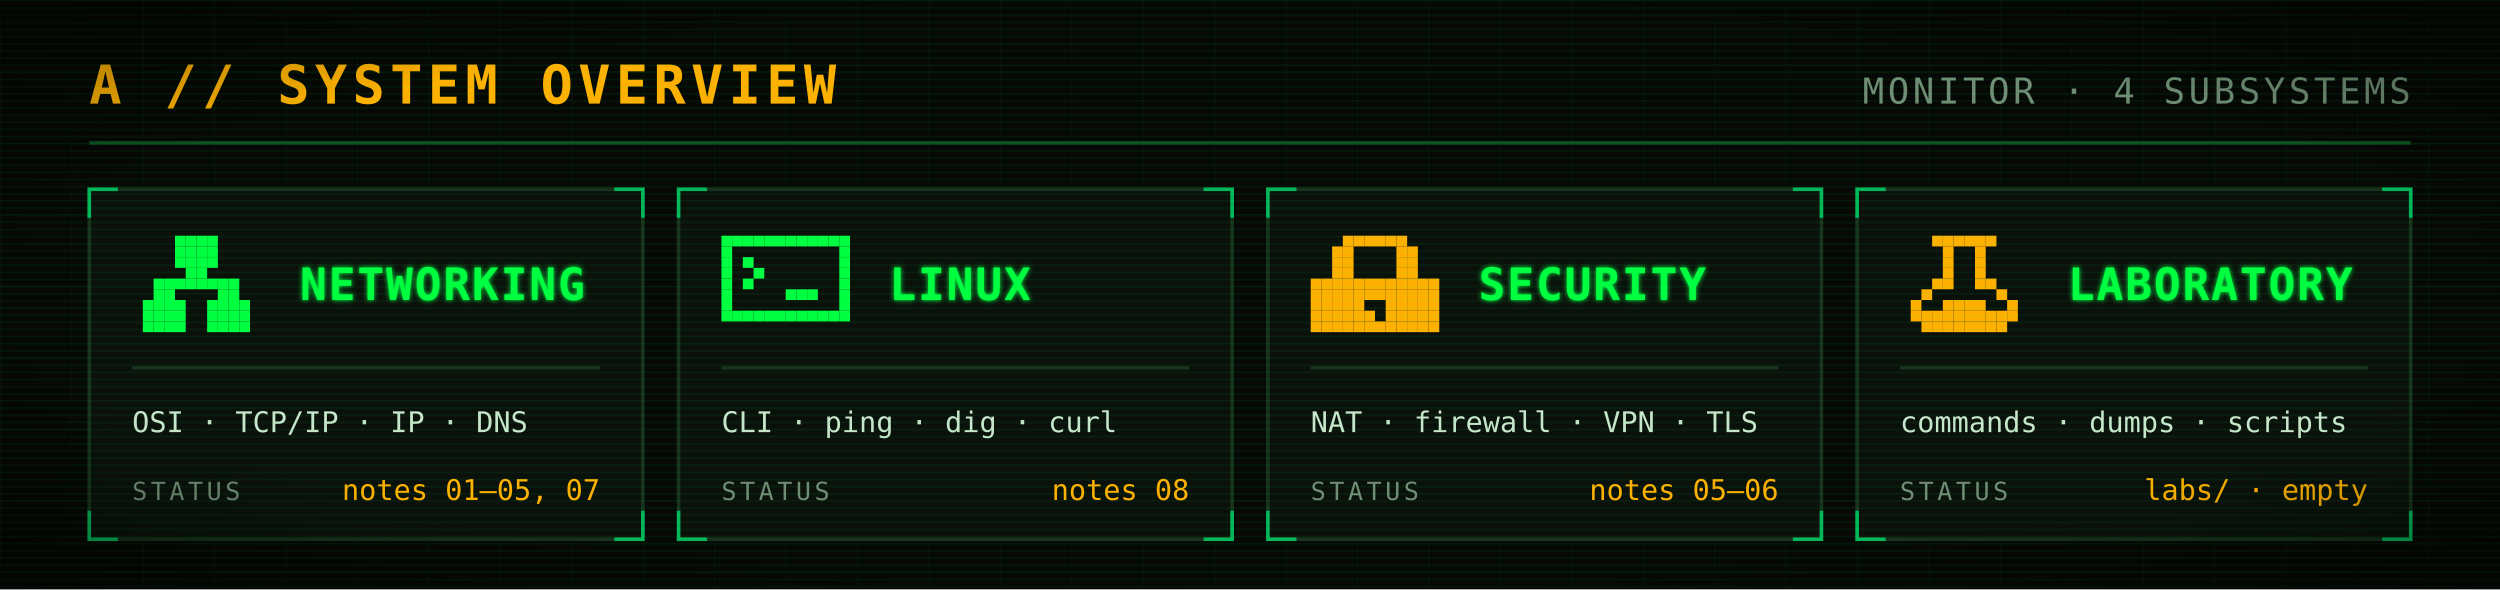
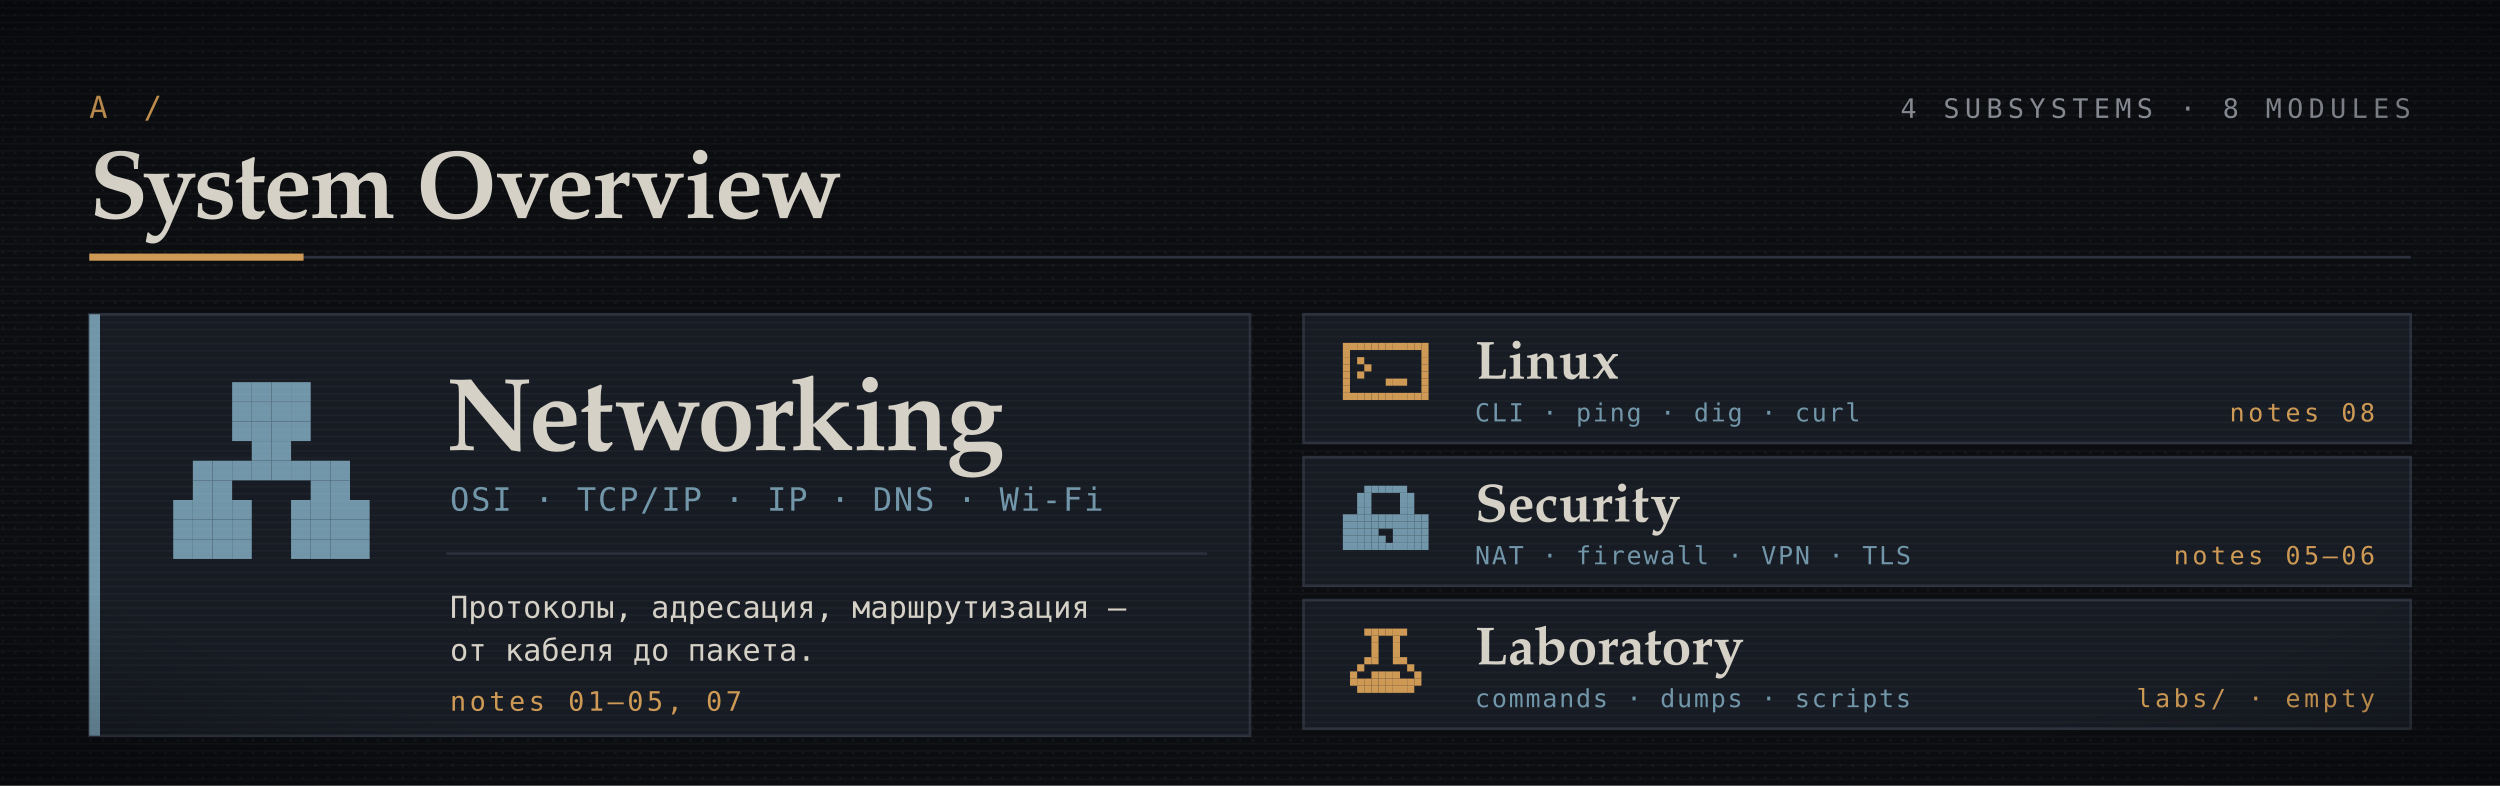
- <svg xmlns="http://www.w3.org/2000/svg" width="1400" height="330" viewBox="0 0 1400 330" role="img" aria-label="System overview panel: networking, Linux, security and laboratory subsystems with pixel icons.">
+ <svg xmlns="http://www.w3.org/2000/svg" width="1400" height="440" viewBox="0 0 1400 440" role="img" aria-label="System overview: networking as the lead subsystem, with Linux, security and laboratory listed beside it.">
  <style>
text{font-family:"IBM Plex Mono","JetBrains Mono",Menlo,Consolas,"DejaVu Sans Mono","Courier New",monospace;white-space:pre}
- .g{fill:#00FF41}.s{fill:#00B85A}.a{fill:#FFB000}.m{fill:#708C75}.w{fill:#C8E6CC}.d{fill:#0d4d22}.r{fill:#FF4545}
- .b{font-weight:700}
+ .ser{font-family:"Iowan Old Style","Palatino Linotype",Palatino,Georgia,"Times New Roman","DejaVu Serif",serif}
+ .t{fill:#D5D1C6}.a{fill:#CE9954}.s{fill:#7196A9}.m{fill:#858890}.d{fill:#454C58}.gr{fill:#799181}
+ .b{font-weight:700}.i{font-style:italic}
</style>
  <defs>
-     <filter id="glow" x="-20%" y="-40%" width="140%" height="180%">
-       <feGaussianBlur stdDeviation="3" result="b" />
-       <feMerge>
-         <feMergeNode in="b" />
-         <feMergeNode in="SourceGraphic" />
-       </feMerge>
-     </filter>
-     <filter id="glowS" x="-20%" y="-40%" width="140%" height="180%">
-       <feGaussianBlur stdDeviation="1.4" result="b" />
-       <feMerge>
-         <feMergeNode in="b" />
-         <feMergeNode in="SourceGraphic" />
-       </feMerge>
-     </filter>
    <pattern id="sl" width="4" height="4" patternUnits="userSpaceOnUse">
-       <rect width="4" height="1" fill="#00FF41" opacity=".055" />
+       <rect width="4" height="1" fill="#D5D1C6" opacity=".035" />
    </pattern>
-     <pattern id="grid" width="40" height="40" patternUnits="userSpaceOnUse">
-       <path d="M40 0H0V40" fill="none" stroke="#00FF41" stroke-opacity=".045" />
+     <pattern id="dots" width="7" height="7" patternUnits="userSpaceOnUse">
+       <circle cx="1.6" cy="1.6" r=".75" fill="#D5D1C6" opacity=".055" />
    </pattern>
-     <radialGradient id="vg" cx="50%" cy="50%" r="78%">
-       <stop offset="62%" stop-color="#000" stop-opacity="0" />
-       <stop offset="100%" stop-color="#000" stop-opacity=".6" />
+     <pattern id="haz" width="16" height="16" patternUnits="userSpaceOnUse" patternTransform="rotate(45)">
+       <rect width="8" height="16" fill="#7E3F45" />
+       <rect x="8" width="8" height="16" fill="#12141a" />
+     </pattern>
+     <radialGradient id="vg" cx="50%" cy="50%" r="80%">
+       <stop offset="65%" stop-color="#000" stop-opacity="0" />
+       <stop offset="100%" stop-color="#000" stop-opacity=".5" />
    </radialGradient>
-     <radialGradient id="scr" cx="50%" cy="45%" r="70%">
-       <stop offset="0" stop-color="#0b3a1a" />
-       <stop offset=".6" stop-color="#04180c" />
-       <stop offset="1" stop-color="#010a05" />
+     <radialGradient id="scr" cx="50%" cy="42%" r="75%">
+       <stop offset="0" stop-color="#241b0d" />
+       <stop offset=".55" stop-color="#120e07" />
+       <stop offset="1" stop-color="#08090b" />
    </radialGradient>
    <linearGradient id="metal" x1="0" y1="0" x2="0" y2="1">
-       <stop offset="0" stop-color="#26322a" />
-       <stop offset=".5" stop-color="#141c16" />
-       <stop offset="1" stop-color="#0b100c" />
+       <stop offset="0" stop-color="#262b35" />
+       <stop offset=".5" stop-color="#171b23" />
+       <stop offset="1" stop-color="#0f1218" />
    </linearGradient>
-     <radialGradient id="halo" cx="50%" cy="50%" r="50%">
-       <stop offset="0" stop-color="#00FF41" stop-opacity=".22" />
-       <stop offset="1" stop-color="#00FF41" stop-opacity="0" />
-     </radialGradient>
  </defs>
-   <rect width="1400" height="330" fill="#050805" />
-   <rect width="1400" height="330" fill="url(#grid)" />
-   <text x="50" y="58" font-size="30" class="a b" text-anchor="start" letter-spacing="3">A // SYSTEM OVERVIEW</text>
-   <text x="1350" y="58" font-size="20" class="m" text-anchor="end" letter-spacing="2">MONITOR  ·  4 SUBSYSTEMS</text>
-   <line x1="50" y1="80" x2="1350" y2="80" stroke="#0d4d22" stroke-width="2" />
-   <rect x="50.0" y="106" width="310.0" height="196" rx="0" fill="#0a110b" stroke="#17331d" stroke-width="2" />
-   <path d="M50.0 122V106H66.0 M344.0 106H360.0V122 M50.0 286V302H66.0 M344.0 302H360.0V286" fill="none" stroke="#00B85A" stroke-width="2" />
-   <g fill="#00FF41">
-     <rect x="98.0" y="132" width="6" height="6" />
-     <rect x="104.0" y="132" width="6" height="6" />
-     <rect x="110.0" y="132" width="6" height="6" />
-     <rect x="116.0" y="132" width="6" height="6" />
-     <rect x="98.0" y="138" width="6" height="6" />
-     <rect x="104.0" y="138" width="6" height="6" />
-     <rect x="110.0" y="138" width="6" height="6" />
-     <rect x="116.0" y="138" width="6" height="6" />
-     <rect x="98.0" y="144" width="6" height="6" />
-     <rect x="104.0" y="144" width="6" height="6" />
-     <rect x="110.0" y="144" width="6" height="6" />
-     <rect x="116.0" y="144" width="6" height="6" />
-     <rect x="104.0" y="150" width="6" height="6" />
-     <rect x="110.0" y="150" width="6" height="6" />
-     <rect x="86.0" y="156" width="6" height="6" />
-     <rect x="92.0" y="156" width="6" height="6" />
-     <rect x="98.0" y="156" width="6" height="6" />
-     <rect x="104.0" y="156" width="6" height="6" />
-     <rect x="110.0" y="156" width="6" height="6" />
-     <rect x="116.0" y="156" width="6" height="6" />
-     <rect x="122.0" y="156" width="6" height="6" />
-     <rect x="128.0" y="156" width="6" height="6" />
-     <rect x="86.0" y="162" width="6" height="6" />
-     <rect x="92.0" y="162" width="6" height="6" />
-     <rect x="122.0" y="162" width="6" height="6" />
-     <rect x="128.0" y="162" width="6" height="6" />
-     <rect x="80.0" y="168" width="6" height="6" />
-     <rect x="86.0" y="168" width="6" height="6" />
-     <rect x="92.0" y="168" width="6" height="6" />
-     <rect x="98.0" y="168" width="6" height="6" />
-     <rect x="116.0" y="168" width="6" height="6" />
-     <rect x="122.0" y="168" width="6" height="6" />
-     <rect x="128.0" y="168" width="6" height="6" />
-     <rect x="134.0" y="168" width="6" height="6" />
-     <rect x="80.0" y="174" width="6" height="6" />
-     <rect x="86.0" y="174" width="6" height="6" />
-     <rect x="92.0" y="174" width="6" height="6" />
-     <rect x="98.0" y="174" width="6" height="6" />
-     <rect x="116.0" y="174" width="6" height="6" />
-     <rect x="122.0" y="174" width="6" height="6" />
-     <rect x="128.0" y="174" width="6" height="6" />
-     <rect x="134.0" y="174" width="6" height="6" />
-     <rect x="80.0" y="180" width="6" height="6" />
-     <rect x="86.0" y="180" width="6" height="6" />
-     <rect x="92.0" y="180" width="6" height="6" />
-     <rect x="98.0" y="180" width="6" height="6" />
-     <rect x="116.0" y="180" width="6" height="6" />
-     <rect x="122.0" y="180" width="6" height="6" />
-     <rect x="128.0" y="180" width="6" height="6" />
-     <rect x="134.0" y="180" width="6" height="6" />
-   </g>
-   <text x="168.0" y="168" font-size="25" class="g b" text-anchor="start" letter-spacing="1" filter="url(#glowS)">NETWORKING</text>
-   <line x1="74.0" y1="206" x2="336.0" y2="206" stroke="#17331d" stroke-width="2" />
-   <text x="74.0" y="242" font-size="16" class="w" text-anchor="start">OSI · TCP/IP · IP · DNS</text>
-   <text x="74.0" y="280" font-size="14" class="m" text-anchor="start" letter-spacing="2">STATUS</text>
-   <text x="336.0" y="280" font-size="16" class="a" text-anchor="end">notes 01–05, 07</text>
-   <rect x="380.0" y="106" width="310.0" height="196" rx="0" fill="#0a110b" stroke="#17331d" stroke-width="2" />
-   <path d="M380.0 122V106H396.0 M674.0 106H690.0V122 M380.0 286V302H396.0 M674.0 302H690.0V286" fill="none" stroke="#00B85A" stroke-width="2" />
-   <g fill="#00FF41">
-     <rect x="404.0" y="132" width="6" height="6" />
-     <rect x="410.0" y="132" width="6" height="6" />
-     <rect x="416.0" y="132" width="6" height="6" />
-     <rect x="422.0" y="132" width="6" height="6" />
-     <rect x="428.0" y="132" width="6" height="6" />
-     <rect x="434.0" y="132" width="6" height="6" />
-     <rect x="440.0" y="132" width="6" height="6" />
-     <rect x="446.0" y="132" width="6" height="6" />
-     <rect x="452.0" y="132" width="6" height="6" />
-     <rect x="458.0" y="132" width="6" height="6" />
-     <rect x="464.0" y="132" width="6" height="6" />
-     <rect x="470.0" y="132" width="6" height="6" />
-     <rect x="404.0" y="138" width="6" height="6" />
-     <rect x="470.0" y="138" width="6" height="6" />
-     <rect x="404.0" y="144" width="6" height="6" />
-     <rect x="416.0" y="144" width="6" height="6" />
-     <rect x="470.0" y="144" width="6" height="6" />
-     <rect x="404.0" y="150" width="6" height="6" />
-     <rect x="422.0" y="150" width="6" height="6" />
-     <rect x="470.0" y="150" width="6" height="6" />
-     <rect x="404.0" y="156" width="6" height="6" />
-     <rect x="416.0" y="156" width="6" height="6" />
-     <rect x="470.0" y="156" width="6" height="6" />
-     <rect x="404.0" y="162" width="6" height="6" />
-     <rect x="440.0" y="162" width="6" height="6" />
-     <rect x="446.0" y="162" width="6" height="6" />
-     <rect x="452.0" y="162" width="6" height="6" />
-     <rect x="470.0" y="162" width="6" height="6" />
-     <rect x="404.0" y="168" width="6" height="6" />
-     <rect x="470.0" y="168" width="6" height="6" />
-     <rect x="404.0" y="174" width="6" height="6" />
-     <rect x="410.0" y="174" width="6" height="6" />
-     <rect x="416.0" y="174" width="6" height="6" />
-     <rect x="422.0" y="174" width="6" height="6" />
-     <rect x="428.0" y="174" width="6" height="6" />
-     <rect x="434.0" y="174" width="6" height="6" />
-     <rect x="440.0" y="174" width="6" height="6" />
-     <rect x="446.0" y="174" width="6" height="6" />
-     <rect x="452.0" y="174" width="6" height="6" />
-     <rect x="458.0" y="174" width="6" height="6" />
-     <rect x="464.0" y="174" width="6" height="6" />
-     <rect x="470.0" y="174" width="6" height="6" />
-   </g>
-   <text x="498.0" y="168" font-size="25" class="g b" text-anchor="start" letter-spacing="1" filter="url(#glowS)">LINUX</text>
-   <line x1="404.0" y1="206" x2="666.0" y2="206" stroke="#17331d" stroke-width="2" />
-   <text x="404.0" y="242" font-size="16" class="w" text-anchor="start">CLI · ping · dig · curl</text>
-   <text x="404.0" y="280" font-size="14" class="m" text-anchor="start" letter-spacing="2">STATUS</text>
-   <text x="666.0" y="280" font-size="16" class="a" text-anchor="end">notes 08</text>
-   <rect x="710.0" y="106" width="310.0" height="196" rx="0" fill="#0a110b" stroke="#17331d" stroke-width="2" />
-   <path d="M710.0 122V106H726.0 M1004.0 106H1020.0V122 M710.0 286V302H726.0 M1004.0 302H1020.0V286" fill="none" stroke="#00B85A" stroke-width="2" />
-   <g fill="#FFB000">
-     <rect x="752.0" y="132" width="6" height="6" />
-     <rect x="758.0" y="132" width="6" height="6" />
-     <rect x="764.0" y="132" width="6" height="6" />
-     <rect x="770.0" y="132" width="6" height="6" />
-     <rect x="776.0" y="132" width="6" height="6" />
-     <rect x="782.0" y="132" width="6" height="6" />
-     <rect x="746.0" y="138" width="6" height="6" />
-     <rect x="752.0" y="138" width="6" height="6" />
-     <rect x="782.0" y="138" width="6" height="6" />
-     <rect x="788.0" y="138" width="6" height="6" />
-     <rect x="746.0" y="144" width="6" height="6" />
-     <rect x="752.0" y="144" width="6" height="6" />
-     <rect x="782.0" y="144" width="6" height="6" />
-     <rect x="788.0" y="144" width="6" height="6" />
-     <rect x="746.0" y="150" width="6" height="6" />
-     <rect x="752.0" y="150" width="6" height="6" />
-     <rect x="782.0" y="150" width="6" height="6" />
-     <rect x="788.0" y="150" width="6" height="6" />
-     <rect x="734.0" y="156" width="6" height="6" />
-     <rect x="740.0" y="156" width="6" height="6" />
-     <rect x="746.0" y="156" width="6" height="6" />
-     <rect x="752.0" y="156" width="6" height="6" />
-     <rect x="758.0" y="156" width="6" height="6" />
-     <rect x="764.0" y="156" width="6" height="6" />
-     <rect x="770.0" y="156" width="6" height="6" />
-     <rect x="776.0" y="156" width="6" height="6" />
-     <rect x="782.0" y="156" width="6" height="6" />
-     <rect x="788.0" y="156" width="6" height="6" />
-     <rect x="794.0" y="156" width="6" height="6" />
-     <rect x="800.0" y="156" width="6" height="6" />
-     <rect x="734.0" y="162" width="6" height="6" />
-     <rect x="740.0" y="162" width="6" height="6" />
-     <rect x="746.0" y="162" width="6" height="6" />
-     <rect x="752.0" y="162" width="6" height="6" />
-     <rect x="758.0" y="162" width="6" height="6" />
-     <rect x="764.0" y="162" width="6" height="6" />
-     <rect x="770.0" y="162" width="6" height="6" />
-     <rect x="776.0" y="162" width="6" height="6" />
-     <rect x="782.0" y="162" width="6" height="6" />
-     <rect x="788.0" y="162" width="6" height="6" />
-     <rect x="794.0" y="162" width="6" height="6" />
-     <rect x="800.0" y="162" width="6" height="6" />
-     <rect x="734.0" y="168" width="6" height="6" />
-     <rect x="740.0" y="168" width="6" height="6" />
-     <rect x="746.0" y="168" width="6" height="6" />
-     <rect x="752.0" y="168" width="6" height="6" />
-     <rect x="758.0" y="168" width="6" height="6" />
-     <rect x="776.0" y="168" width="6" height="6" />
-     <rect x="782.0" y="168" width="6" height="6" />
-     <rect x="788.0" y="168" width="6" height="6" />
-     <rect x="794.0" y="168" width="6" height="6" />
-     <rect x="800.0" y="168" width="6" height="6" />
-     <rect x="734.0" y="174" width="6" height="6" />
-     <rect x="740.0" y="174" width="6" height="6" />
-     <rect x="746.0" y="174" width="6" height="6" />
-     <rect x="752.0" y="174" width="6" height="6" />
-     <rect x="758.0" y="174" width="6" height="6" />
-     <rect x="764.0" y="174" width="6" height="6" />
-     <rect x="776.0" y="174" width="6" height="6" />
-     <rect x="782.0" y="174" width="6" height="6" />
-     <rect x="788.0" y="174" width="6" height="6" />
-     <rect x="794.0" y="174" width="6" height="6" />
-     <rect x="800.0" y="174" width="6" height="6" />
-     <rect x="734.0" y="180" width="6" height="6" />
-     <rect x="740.0" y="180" width="6" height="6" />
-     <rect x="746.0" y="180" width="6" height="6" />
-     <rect x="752.0" y="180" width="6" height="6" />
-     <rect x="758.0" y="180" width="6" height="6" />
-     <rect x="764.0" y="180" width="6" height="6" />
-     <rect x="770.0" y="180" width="6" height="6" />
-     <rect x="776.0" y="180" width="6" height="6" />
-     <rect x="782.0" y="180" width="6" height="6" />
-     <rect x="788.0" y="180" width="6" height="6" />
-     <rect x="794.0" y="180" width="6" height="6" />
-     <rect x="800.0" y="180" width="6" height="6" />
-   </g>
-   <text x="828.0" y="168" font-size="25" class="g b" text-anchor="start" letter-spacing="1" filter="url(#glowS)">SECURITY</text>
-   <line x1="734.0" y1="206" x2="996.0" y2="206" stroke="#17331d" stroke-width="2" />
-   <text x="734.0" y="242" font-size="16" class="w" text-anchor="start">NAT · firewall · VPN · TLS</text>
-   <text x="734.0" y="280" font-size="14" class="m" text-anchor="start" letter-spacing="2">STATUS</text>
-   <text x="996.0" y="280" font-size="16" class="a" text-anchor="end">notes 05–06</text>
-   <rect x="1040.0" y="106" width="310.0" height="196" rx="0" fill="#0a110b" stroke="#17331d" stroke-width="2" />
-   <path d="M1040.0 122V106H1056.0 M1334.0 106H1350.0V122 M1040.0 286V302H1056.0 M1334.0 302H1350.0V286" fill="none" stroke="#00B85A" stroke-width="2" />
-   <g fill="#FFB000">
-     <rect x="1082.0" y="132" width="6" height="6" />
-     <rect x="1088.0" y="132" width="6" height="6" />
-     <rect x="1094.0" y="132" width="6" height="6" />
-     <rect x="1100.0" y="132" width="6" height="6" />
-     <rect x="1106.0" y="132" width="6" height="6" />
-     <rect x="1112.0" y="132" width="6" height="6" />
-     <rect x="1088.0" y="138" width="6" height="6" />
-     <rect x="1106.0" y="138" width="6" height="6" />
-     <rect x="1088.0" y="144" width="6" height="6" />
-     <rect x="1106.0" y="144" width="6" height="6" />
-     <rect x="1088.0" y="150" width="6" height="6" />
-     <rect x="1106.0" y="150" width="6" height="6" />
-     <rect x="1082.0" y="156" width="6" height="6" />
-     <rect x="1088.0" y="156" width="6" height="6" />
-     <rect x="1106.0" y="156" width="6" height="6" />
-     <rect x="1112.0" y="156" width="6" height="6" />
-     <rect x="1076.0" y="162" width="6" height="6" />
-     <rect x="1118.0" y="162" width="6" height="6" />
-     <rect x="1070.0" y="168" width="6" height="6" />
-     <rect x="1088.0" y="168" width="6" height="6" />
-     <rect x="1094.0" y="168" width="6" height="6" />
-     <rect x="1100.0" y="168" width="6" height="6" />
-     <rect x="1106.0" y="168" width="6" height="6" />
-     <rect x="1124.0" y="168" width="6" height="6" />
-     <rect x="1070.0" y="174" width="6" height="6" />
-     <rect x="1076.0" y="174" width="6" height="6" />
-     <rect x="1082.0" y="174" width="6" height="6" />
-     <rect x="1088.0" y="174" width="6" height="6" />
-     <rect x="1094.0" y="174" width="6" height="6" />
-     <rect x="1100.0" y="174" width="6" height="6" />
-     <rect x="1106.0" y="174" width="6" height="6" />
-     <rect x="1112.0" y="174" width="6" height="6" />
-     <rect x="1118.0" y="174" width="6" height="6" />
-     <rect x="1124.0" y="174" width="6" height="6" />
-     <rect x="1076.0" y="180" width="6" height="6" />
-     <rect x="1082.0" y="180" width="6" height="6" />
-     <rect x="1088.0" y="180" width="6" height="6" />
-     <rect x="1094.0" y="180" width="6" height="6" />
-     <rect x="1100.0" y="180" width="6" height="6" />
-     <rect x="1106.0" y="180" width="6" height="6" />
-     <rect x="1112.0" y="180" width="6" height="6" />
-     <rect x="1118.0" y="180" width="6" height="6" />
-   </g>
-   <text x="1158.0" y="168" font-size="25" class="g b" text-anchor="start" letter-spacing="1" filter="url(#glowS)">LABORATORY</text>
-   <line x1="1064.0" y1="206" x2="1326.0" y2="206" stroke="#17331d" stroke-width="2" />
-   <text x="1064.0" y="242" font-size="16" class="w" text-anchor="start">commands · dumps · scripts</text>
-   <text x="1064.0" y="280" font-size="14" class="m" text-anchor="start" letter-spacing="2">STATUS</text>
-   <text x="1326.0" y="280" font-size="16" class="a" text-anchor="end">labs/ · empty</text>
-   <rect width="1400" height="330" fill="url(#sl)" pointer-events="none" />
-   <rect width="1400" height="330" fill="url(#vg)" pointer-events="none" />
+   <rect width="1400" height="440" fill="#0B0D11" />
+   <rect width="1400" height="440" fill="url(#dots)" />
+   <text x="50" y="66" font-size="17" class="a" text-anchor="start" letter-spacing="5">A /</text>
+   <text x="50" y="122" font-size="54" class="t ser b" text-anchor="start" letter-spacing="-1">System Overview</text>
+   <text x="1350" y="66" font-size="15" class="m" text-anchor="end" letter-spacing="3">4 SUBSYSTEMS  ·  8 MODULES</text>
+   <line x1="50" y1="144" x2="1350" y2="144" stroke="#2A303B" stroke-width="1.5" />
+   <rect x="50" y="142" width="120" height="4" rx="0" fill="#CE9954" />
+   <rect x="50" y="176" width="650" height="236" rx="0" fill="#171B23" stroke="#2A303B" stroke-width="1.5" />
+   <rect x="50" y="176" width="6" height="236" rx="0" fill="#7196A9" />
+   <g fill="#7196A9">
+     <rect x="130" y="214" width="11" height="11" />
+     <rect x="141" y="214" width="11" height="11" />
+     <rect x="152" y="214" width="11" height="11" />
+     <rect x="163" y="214" width="11" height="11" />
+     <rect x="130" y="225" width="11" height="11" />
+     <rect x="141" y="225" width="11" height="11" />
+     <rect x="152" y="225" width="11" height="11" />
+     <rect x="163" y="225" width="11" height="11" />
+     <rect x="130" y="236" width="11" height="11" />
+     <rect x="141" y="236" width="11" height="11" />
+     <rect x="152" y="236" width="11" height="11" />
+     <rect x="163" y="236" width="11" height="11" />
+     <rect x="141" y="247" width="11" height="11" />
+     <rect x="152" y="247" width="11" height="11" />
+     <rect x="108" y="258" width="11" height="11" />
+     <rect x="119" y="258" width="11" height="11" />
+     <rect x="130" y="258" width="11" height="11" />
+     <rect x="141" y="258" width="11" height="11" />
+     <rect x="152" y="258" width="11" height="11" />
+     <rect x="163" y="258" width="11" height="11" />
+     <rect x="174" y="258" width="11" height="11" />
+     <rect x="185" y="258" width="11" height="11" />
+     <rect x="108" y="269" width="11" height="11" />
+     <rect x="119" y="269" width="11" height="11" />
+     <rect x="174" y="269" width="11" height="11" />
+     <rect x="185" y="269" width="11" height="11" />
+     <rect x="97" y="280" width="11" height="11" />
+     <rect x="108" y="280" width="11" height="11" />
+     <rect x="119" y="280" width="11" height="11" />
+     <rect x="130" y="280" width="11" height="11" />
+     <rect x="163" y="280" width="11" height="11" />
+     <rect x="174" y="280" width="11" height="11" />
+     <rect x="185" y="280" width="11" height="11" />
+     <rect x="196" y="280" width="11" height="11" />
+     <rect x="97" y="291" width="11" height="11" />
+     <rect x="108" y="291" width="11" height="11" />
+     <rect x="119" y="291" width="11" height="11" />
+     <rect x="130" y="291" width="11" height="11" />
+     <rect x="163" y="291" width="11" height="11" />
+     <rect x="174" y="291" width="11" height="11" />
+     <rect x="185" y="291" width="11" height="11" />
+     <rect x="196" y="291" width="11" height="11" />
+     <rect x="97" y="302" width="11" height="11" />
+     <rect x="108" y="302" width="11" height="11" />
+     <rect x="119" y="302" width="11" height="11" />
+     <rect x="130" y="302" width="11" height="11" />
+     <rect x="163" y="302" width="11" height="11" />
+     <rect x="174" y="302" width="11" height="11" />
+     <rect x="185" y="302" width="11" height="11" />
+     <rect x="196" y="302" width="11" height="11" />
+   </g>
+   <text x="250" y="252" font-size="58" class="t ser b" text-anchor="start" letter-spacing="-1">Networking</text>
+   <text x="252" y="286" font-size="18" class="s" text-anchor="start" letter-spacing="1">OSI · TCP/IP · IP · DNS · Wi-Fi</text>
+   <line x1="250" y1="310" x2="676" y2="310" stroke="#2A303B" stroke-width="1.5" />
+   <text x="252" y="346" font-size="17" class="t" text-anchor="start">Протоколы, адресация, маршрутизация —</text>
+   <text x="252" y="370" font-size="17" class="t" text-anchor="start">от кабеля до пакета.</text>
+   <text x="252" y="398" font-size="15" class="a" text-anchor="start" letter-spacing="2">notes 01–05, 07</text>
+   <rect x="730" y="176" width="620" height="72" rx="0" fill="#171B23" stroke="#2A303B" stroke-width="1.5" />
+   <g fill="#CE9954">
+     <rect x="752" y="192" width="4" height="4" />
+     <rect x="756" y="192" width="4" height="4" />
+     <rect x="760" y="192" width="4" height="4" />
+     <rect x="764" y="192" width="4" height="4" />
+     <rect x="768" y="192" width="4" height="4" />
+     <rect x="772" y="192" width="4" height="4" />
+     <rect x="776" y="192" width="4" height="4" />
+     <rect x="780" y="192" width="4" height="4" />
+     <rect x="784" y="192" width="4" height="4" />
+     <rect x="788" y="192" width="4" height="4" />
+     <rect x="792" y="192" width="4" height="4" />
+     <rect x="796" y="192" width="4" height="4" />
+     <rect x="752" y="196" width="4" height="4" />
+     <rect x="796" y="196" width="4" height="4" />
+     <rect x="752" y="200" width="4" height="4" />
+     <rect x="760" y="200" width="4" height="4" />
+     <rect x="796" y="200" width="4" height="4" />
+     <rect x="752" y="204" width="4" height="4" />
+     <rect x="764" y="204" width="4" height="4" />
+     <rect x="796" y="204" width="4" height="4" />
+     <rect x="752" y="208" width="4" height="4" />
+     <rect x="760" y="208" width="4" height="4" />
+     <rect x="796" y="208" width="4" height="4" />
+     <rect x="752" y="212" width="4" height="4" />
+     <rect x="776" y="212" width="4" height="4" />
+     <rect x="780" y="212" width="4" height="4" />
+     <rect x="784" y="212" width="4" height="4" />
+     <rect x="796" y="212" width="4" height="4" />
+     <rect x="752" y="216" width="4" height="4" />
+     <rect x="796" y="216" width="4" height="4" />
+     <rect x="752" y="220" width="4" height="4" />
+     <rect x="756" y="220" width="4" height="4" />
+     <rect x="760" y="220" width="4" height="4" />
+     <rect x="764" y="220" width="4" height="4" />
+     <rect x="768" y="220" width="4" height="4" />
+     <rect x="772" y="220" width="4" height="4" />
+     <rect x="776" y="220" width="4" height="4" />
+     <rect x="780" y="220" width="4" height="4" />
+     <rect x="784" y="220" width="4" height="4" />
+     <rect x="788" y="220" width="4" height="4" />
+     <rect x="792" y="220" width="4" height="4" />
+     <rect x="796" y="220" width="4" height="4" />
+   </g>
+   <text x="826" y="212" font-size="30" class="t ser b" text-anchor="start">Linux</text>
+   <text x="826" y="236" font-size="14" class="s" text-anchor="start" letter-spacing="1">CLI · ping · dig · curl</text>
+   <text x="1330" y="236" font-size="14" class="a" text-anchor="end" letter-spacing="2">notes 08</text>
+   <rect x="730" y="256" width="620" height="72" rx="0" fill="#171B23" stroke="#2A303B" stroke-width="1.5" />
+   <g fill="#7196A9">
+     <rect x="764" y="272" width="4" height="4" />
+     <rect x="768" y="272" width="4" height="4" />
+     <rect x="772" y="272" width="4" height="4" />
+     <rect x="776" y="272" width="4" height="4" />
+     <rect x="780" y="272" width="4" height="4" />
+     <rect x="784" y="272" width="4" height="4" />
+     <rect x="760" y="276" width="4" height="4" />
+     <rect x="764" y="276" width="4" height="4" />
+     <rect x="784" y="276" width="4" height="4" />
+     <rect x="788" y="276" width="4" height="4" />
+     <rect x="760" y="280" width="4" height="4" />
+     <rect x="764" y="280" width="4" height="4" />
+     <rect x="784" y="280" width="4" height="4" />
+     <rect x="788" y="280" width="4" height="4" />
+     <rect x="760" y="284" width="4" height="4" />
+     <rect x="764" y="284" width="4" height="4" />
+     <rect x="784" y="284" width="4" height="4" />
+     <rect x="788" y="284" width="4" height="4" />
+     <rect x="752" y="288" width="4" height="4" />
+     <rect x="756" y="288" width="4" height="4" />
+     <rect x="760" y="288" width="4" height="4" />
+     <rect x="764" y="288" width="4" height="4" />
+     <rect x="768" y="288" width="4" height="4" />
+     <rect x="772" y="288" width="4" height="4" />
+     <rect x="776" y="288" width="4" height="4" />
+     <rect x="780" y="288" width="4" height="4" />
+     <rect x="784" y="288" width="4" height="4" />
+     <rect x="788" y="288" width="4" height="4" />
+     <rect x="792" y="288" width="4" height="4" />
+     <rect x="796" y="288" width="4" height="4" />
+     <rect x="752" y="292" width="4" height="4" />
+     <rect x="756" y="292" width="4" height="4" />
+     <rect x="760" y="292" width="4" height="4" />
+     <rect x="764" y="292" width="4" height="4" />
+     <rect x="768" y="292" width="4" height="4" />
+     <rect x="772" y="292" width="4" height="4" />
+     <rect x="776" y="292" width="4" height="4" />
+     <rect x="780" y="292" width="4" height="4" />
+     <rect x="784" y="292" width="4" height="4" />
+     <rect x="788" y="292" width="4" height="4" />
+     <rect x="792" y="292" width="4" height="4" />
+     <rect x="796" y="292" width="4" height="4" />
+     <rect x="752" y="296" width="4" height="4" />
+     <rect x="756" y="296" width="4" height="4" />
+     <rect x="760" y="296" width="4" height="4" />
+     <rect x="764" y="296" width="4" height="4" />
+     <rect x="768" y="296" width="4" height="4" />
+     <rect x="780" y="296" width="4" height="4" />
+     <rect x="784" y="296" width="4" height="4" />
+     <rect x="788" y="296" width="4" height="4" />
+     <rect x="792" y="296" width="4" height="4" />
+     <rect x="796" y="296" width="4" height="4" />
+     <rect x="752" y="300" width="4" height="4" />
+     <rect x="756" y="300" width="4" height="4" />
+     <rect x="760" y="300" width="4" height="4" />
+     <rect x="764" y="300" width="4" height="4" />
+     <rect x="768" y="300" width="4" height="4" />
+     <rect x="772" y="300" width="4" height="4" />
+     <rect x="780" y="300" width="4" height="4" />
+     <rect x="784" y="300" width="4" height="4" />
+     <rect x="788" y="300" width="4" height="4" />
+     <rect x="792" y="300" width="4" height="4" />
+     <rect x="796" y="300" width="4" height="4" />
+     <rect x="752" y="304" width="4" height="4" />
+     <rect x="756" y="304" width="4" height="4" />
+     <rect x="760" y="304" width="4" height="4" />
+     <rect x="764" y="304" width="4" height="4" />
+     <rect x="768" y="304" width="4" height="4" />
+     <rect x="772" y="304" width="4" height="4" />
+     <rect x="776" y="304" width="4" height="4" />
+     <rect x="780" y="304" width="4" height="4" />
+     <rect x="784" y="304" width="4" height="4" />
+     <rect x="788" y="304" width="4" height="4" />
+     <rect x="792" y="304" width="4" height="4" />
+     <rect x="796" y="304" width="4" height="4" />
+   </g>
+   <text x="826" y="292" font-size="30" class="t ser b" text-anchor="start">Security</text>
+   <text x="826" y="316" font-size="14" class="s" text-anchor="start" letter-spacing="1">NAT · firewall · VPN · TLS</text>
+   <text x="1330" y="316" font-size="14" class="a" text-anchor="end" letter-spacing="2">notes 05–06</text>
+   <rect x="730" y="336" width="620" height="72" rx="0" fill="#171B23" stroke="#2A303B" stroke-width="1.5" />
+   <g fill="#CE9954">
+     <rect x="764" y="352" width="4" height="4" />
+     <rect x="768" y="352" width="4" height="4" />
+     <rect x="772" y="352" width="4" height="4" />
+     <rect x="776" y="352" width="4" height="4" />
+     <rect x="780" y="352" width="4" height="4" />
+     <rect x="784" y="352" width="4" height="4" />
+     <rect x="768" y="356" width="4" height="4" />
+     <rect x="780" y="356" width="4" height="4" />
+     <rect x="768" y="360" width="4" height="4" />
+     <rect x="780" y="360" width="4" height="4" />
+     <rect x="768" y="364" width="4" height="4" />
+     <rect x="780" y="364" width="4" height="4" />
+     <rect x="764" y="368" width="4" height="4" />
+     <rect x="768" y="368" width="4" height="4" />
+     <rect x="780" y="368" width="4" height="4" />
+     <rect x="784" y="368" width="4" height="4" />
+     <rect x="760" y="372" width="4" height="4" />
+     <rect x="788" y="372" width="4" height="4" />
+     <rect x="756" y="376" width="4" height="4" />
+     <rect x="768" y="376" width="4" height="4" />
+     <rect x="772" y="376" width="4" height="4" />
+     <rect x="776" y="376" width="4" height="4" />
+     <rect x="780" y="376" width="4" height="4" />
+     <rect x="792" y="376" width="4" height="4" />
+     <rect x="756" y="380" width="4" height="4" />
+     <rect x="760" y="380" width="4" height="4" />
+     <rect x="764" y="380" width="4" height="4" />
+     <rect x="768" y="380" width="4" height="4" />
+     <rect x="772" y="380" width="4" height="4" />
+     <rect x="776" y="380" width="4" height="4" />
+     <rect x="780" y="380" width="4" height="4" />
+     <rect x="784" y="380" width="4" height="4" />
+     <rect x="788" y="380" width="4" height="4" />
+     <rect x="792" y="380" width="4" height="4" />
+     <rect x="760" y="384" width="4" height="4" />
+     <rect x="764" y="384" width="4" height="4" />
+     <rect x="768" y="384" width="4" height="4" />
+     <rect x="772" y="384" width="4" height="4" />
+     <rect x="776" y="384" width="4" height="4" />
+     <rect x="780" y="384" width="4" height="4" />
+     <rect x="784" y="384" width="4" height="4" />
+     <rect x="788" y="384" width="4" height="4" />
+   </g>
+   <text x="826" y="372" font-size="30" class="t ser b" text-anchor="start">Laboratory</text>
+   <text x="826" y="396" font-size="14" class="s" text-anchor="start" letter-spacing="1">commands · dumps · scripts</text>
+   <text x="1330" y="396" font-size="14" class="a" text-anchor="end" letter-spacing="2">labs/ · empty</text>
+   <rect width="1400" height="440" fill="url(#sl)" pointer-events="none" />
+   <rect width="1400" height="440" fill="url(#vg)" pointer-events="none" />
</svg>
